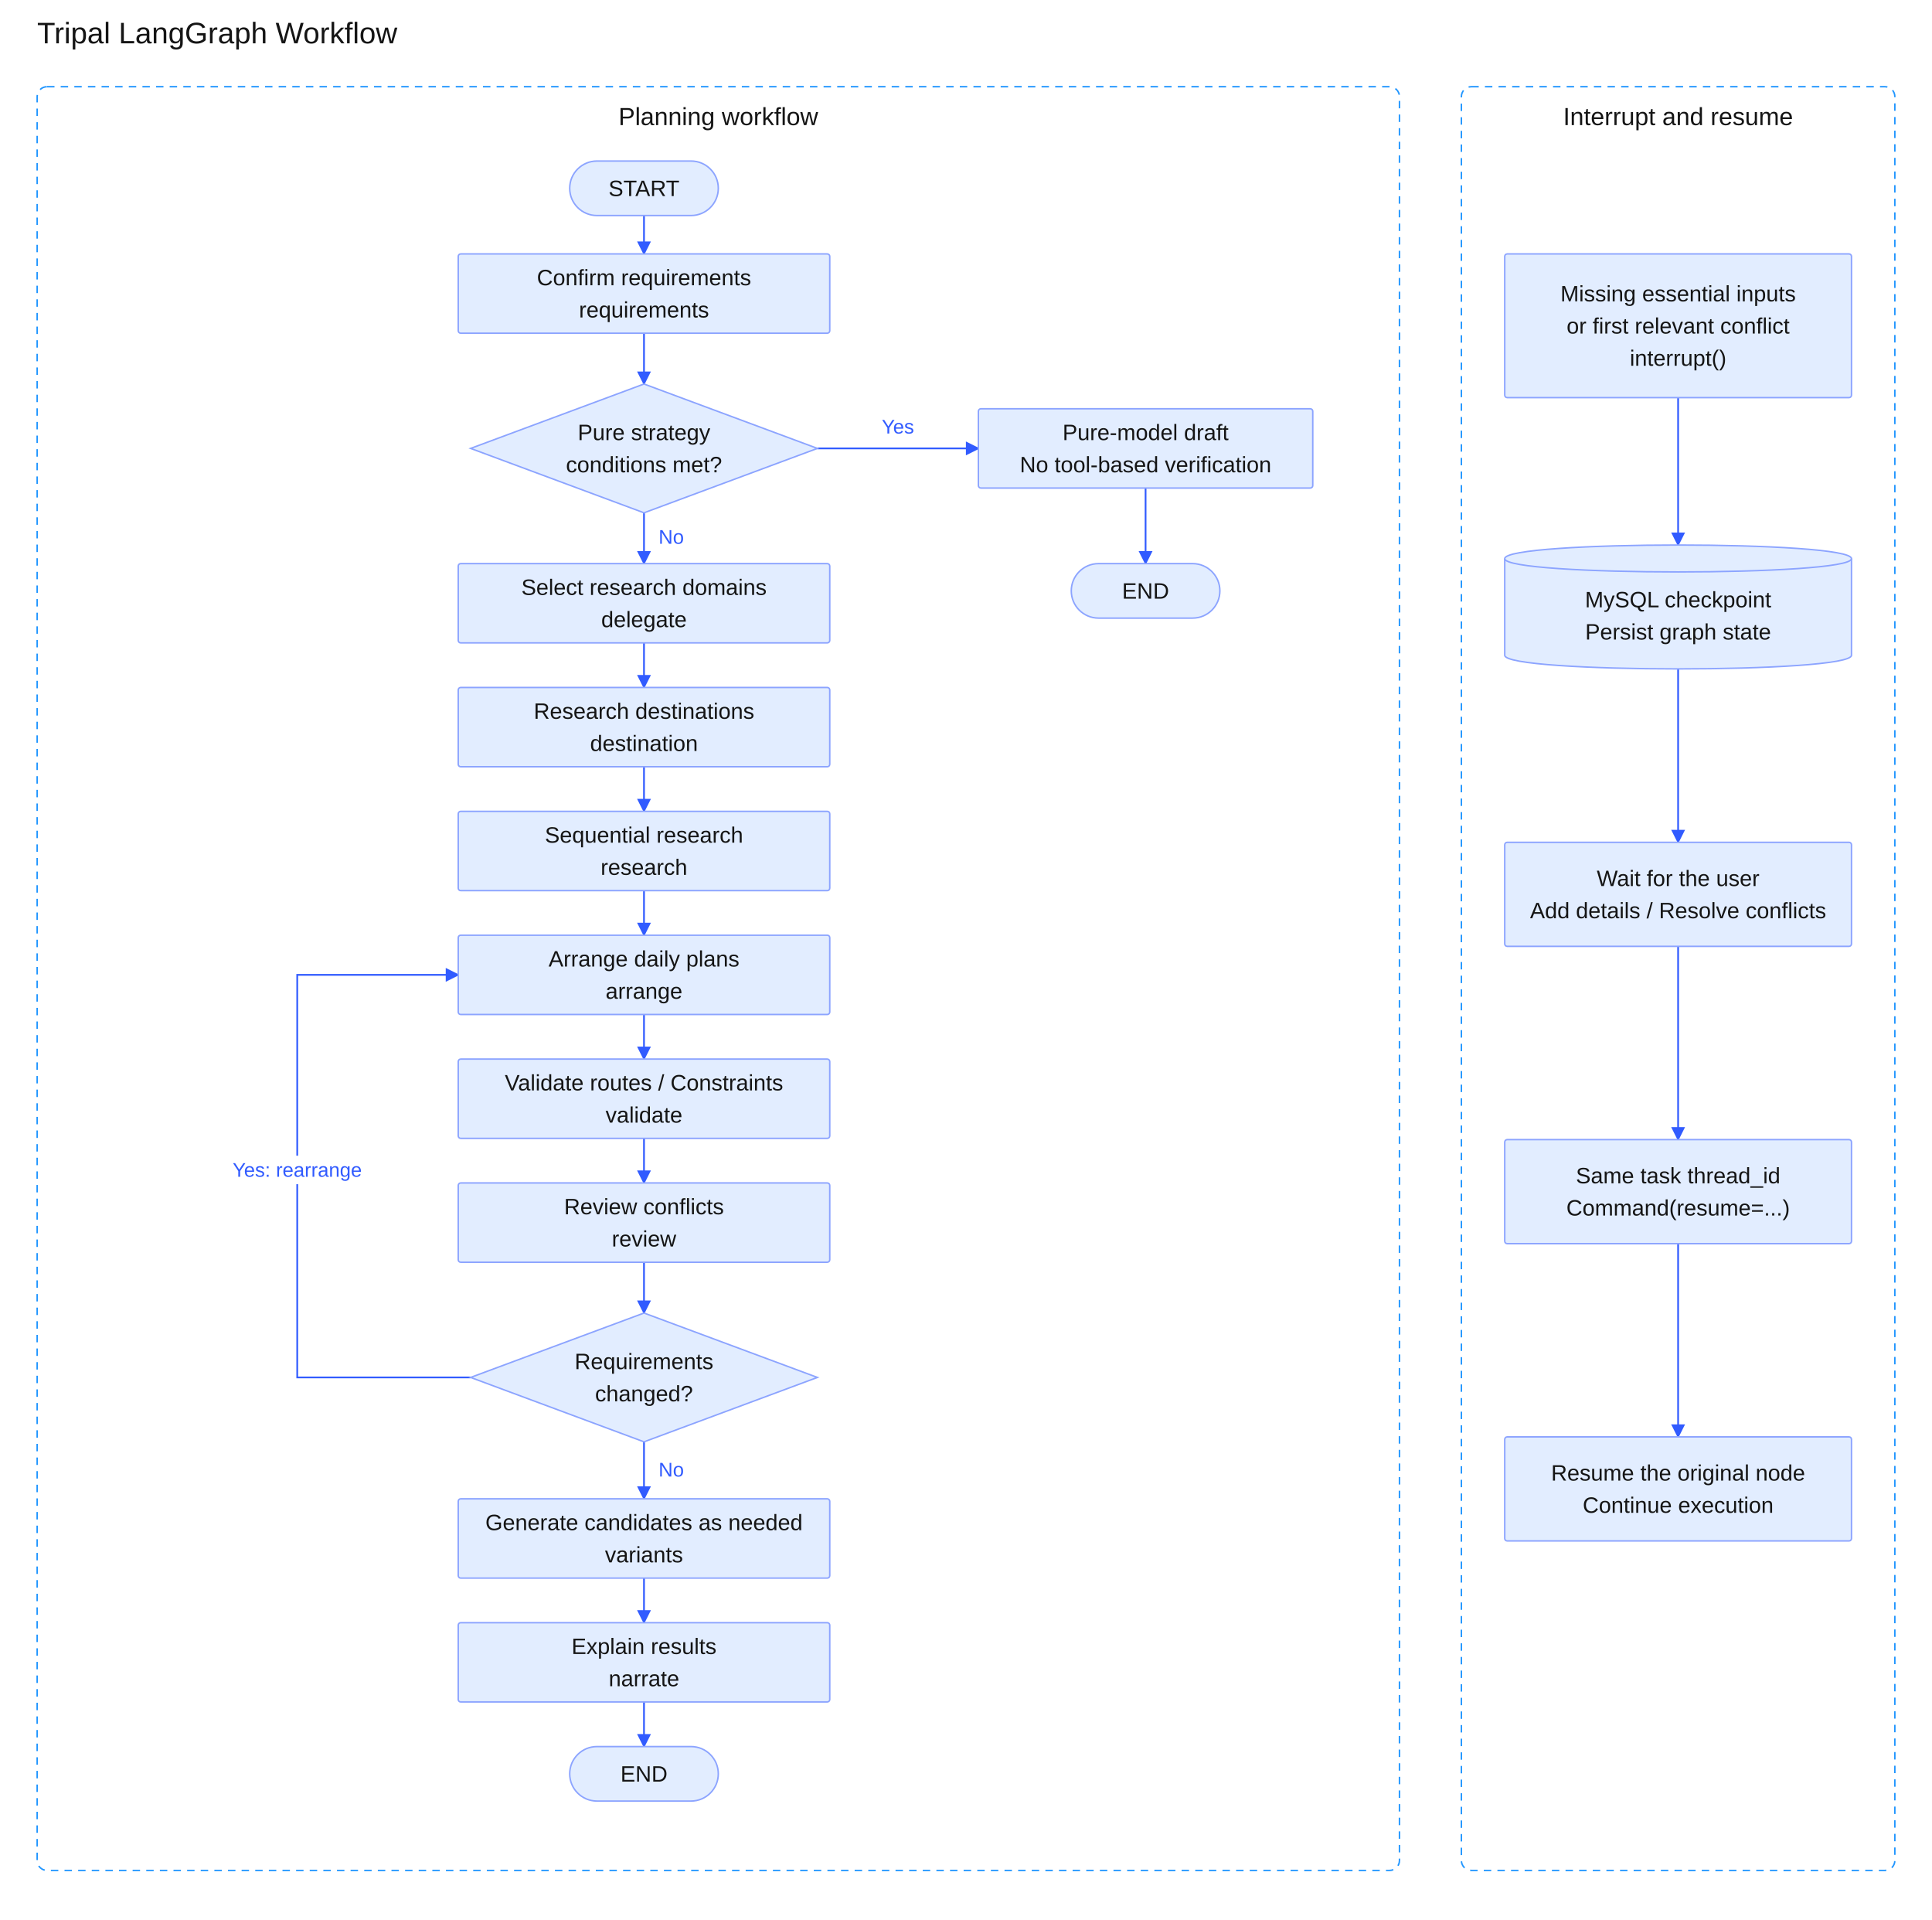
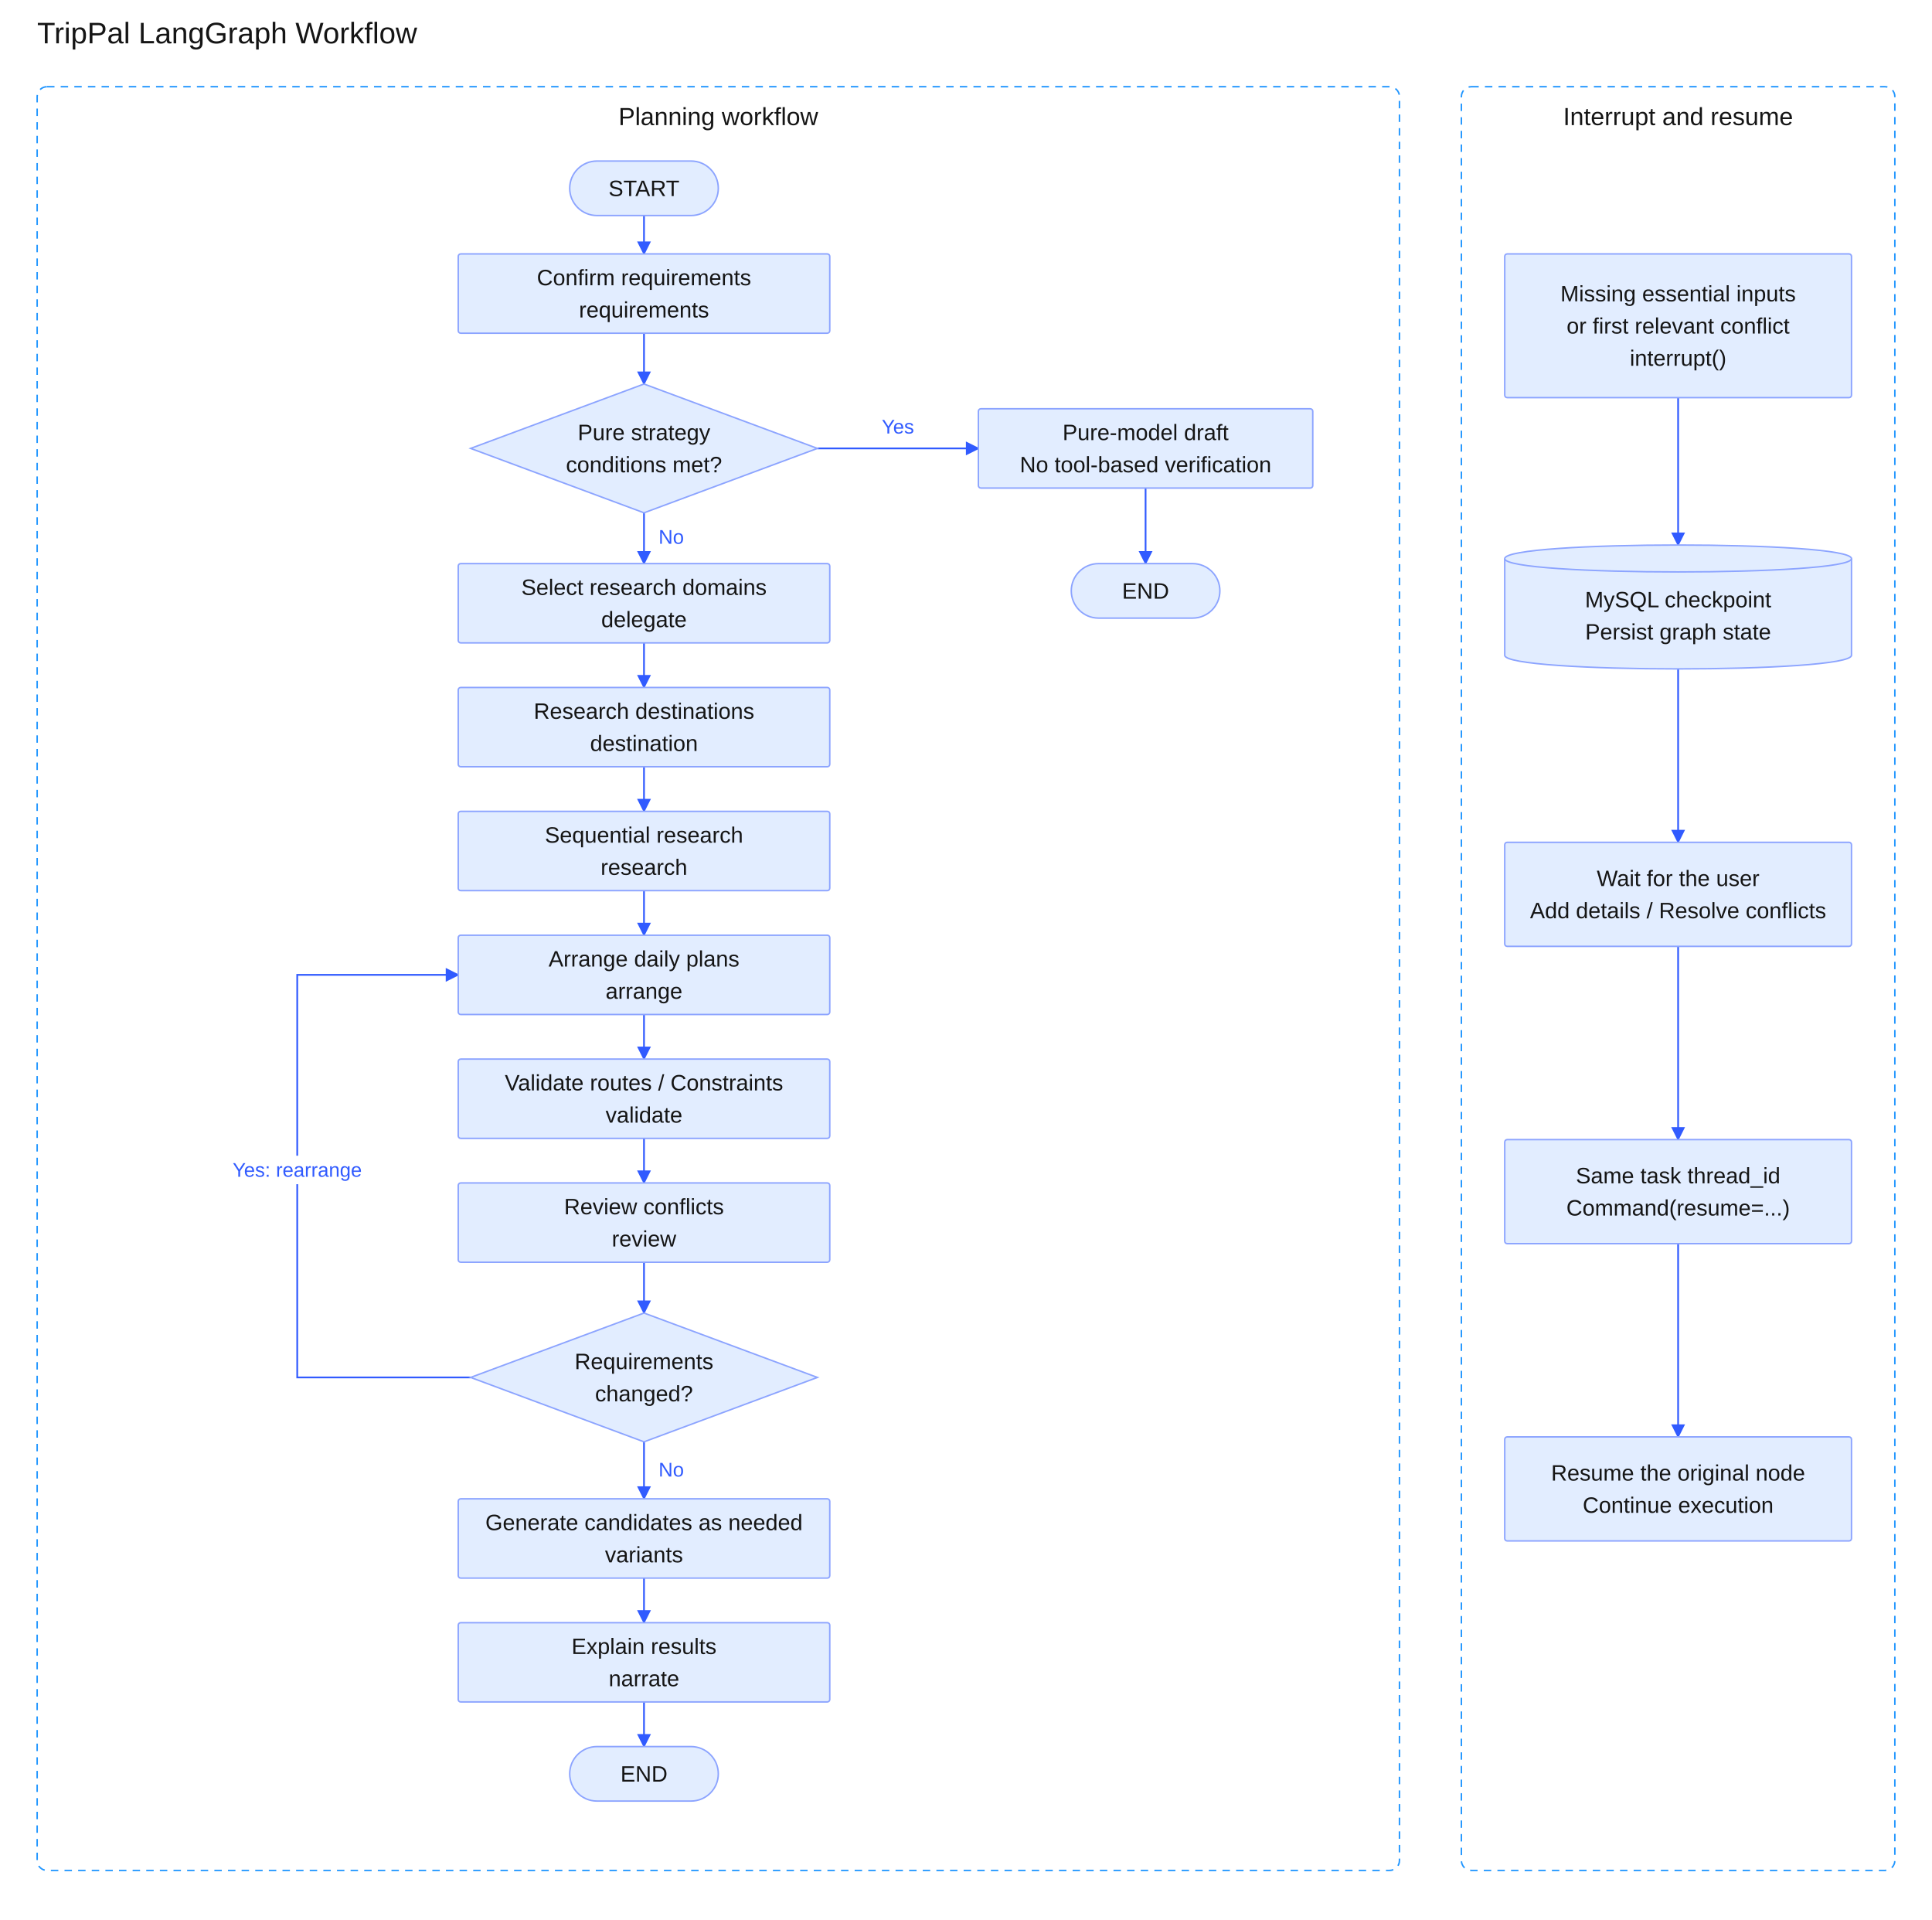
- <svg xmlns="http://www.w3.org/2000/svg" width="1560" height="1550" viewBox="0 0 1560 1550" role="img" aria-label="Tripal LangGraph Workflow">
+ <svg xmlns="http://www.w3.org/2000/svg" width="1560" height="1550" viewBox="0 0 1560 1550" role="img" aria-label="TripPal LangGraph Workflow">
  <defs>
    <marker id="arrow" viewBox="0 0 10 10" refX="9" refY="5" markerWidth="8" markerHeight="8" orient="auto">
      <path d="M0 0L10 5L0 10Z" fill="#315bff" />
    </marker>
  </defs>
  <rect width="1560" height="1550" fill="white" />
  <g font-family="Arial, PingFang SC, Microsoft YaHei, sans-serif">
-     <text x="30" y="35" font-size="24" fill="#151515" font-weight="400" text-anchor="start">Tripal LangGraph Workflow</text>
+     <text x="30" y="35" font-size="24" fill="#151515" font-weight="400" text-anchor="start">TripPal LangGraph Workflow</text>
    <rect x="30" y="70" width="1100" height="1440" rx="8" fill="none" stroke="#2196ff" stroke-width="1.2" stroke-dasharray="6 5" />
    <text x="580.0" y="101" font-size="20" fill="#151515" font-weight="400" text-anchor="middle">Planning workflow</text>
    <rect x="1180" y="70" width="350" height="1440" rx="8" fill="none" stroke="#2196ff" stroke-width="1.2" stroke-dasharray="6 5" />
    <text x="1355.0" y="101" font-size="20" fill="#151515" font-weight="400" text-anchor="middle">Interrupt and resume</text>
    <path d="M520,174 L520,205" fill="none" stroke="#315bff" stroke-width="1.4" marker-end="url(#arrow)" />
    <path d="M520,269 L520,310" fill="none" stroke="#315bff" stroke-width="1.4" marker-end="url(#arrow)" />
    <path d="M520,414 L520,455" fill="none" stroke="#315bff" stroke-width="1.4" marker-end="url(#arrow)" />
    <path d="M660,362 L790,362" fill="none" stroke="#315bff" stroke-width="1.4" marker-end="url(#arrow)" />
    <path d="M925,394 L925,455" fill="none" stroke="#315bff" stroke-width="1.4" marker-end="url(#arrow)" />
    <path d="M520,519 L520,555" fill="none" stroke="#315bff" stroke-width="1.4" marker-end="url(#arrow)" />
    <path d="M520,619 L520,655" fill="none" stroke="#315bff" stroke-width="1.4" marker-end="url(#arrow)" />
    <path d="M520,719 L520,755" fill="none" stroke="#315bff" stroke-width="1.4" marker-end="url(#arrow)" />
    <path d="M520,819 L520,855" fill="none" stroke="#315bff" stroke-width="1.4" marker-end="url(#arrow)" />
    <path d="M520,919 L520,955" fill="none" stroke="#315bff" stroke-width="1.4" marker-end="url(#arrow)" />
    <path d="M520,1019 L520,1060" fill="none" stroke="#315bff" stroke-width="1.4" marker-end="url(#arrow)" />
    <path d="M520,1274 L520,1310" fill="none" stroke="#315bff" stroke-width="1.4" marker-end="url(#arrow)" />
    <path d="M520,1374 L520,1410" fill="none" stroke="#315bff" stroke-width="1.4" marker-end="url(#arrow)" />
    <path d="M380,1112 L240,1112 L240,787 L370,787" fill="none" stroke="#315bff" stroke-width="1.4" marker-end="url(#arrow)" />
    <path d="M520,1164 L520,1210" fill="none" stroke="#315bff" stroke-width="1.4" marker-end="url(#arrow)" />
    <path d="M1355,321 L1355,440" fill="none" stroke="#315bff" stroke-width="1.4" marker-end="url(#arrow)" />
    <path d="M1355,540 L1355,680" fill="none" stroke="#315bff" stroke-width="1.4" marker-end="url(#arrow)" />
    <path d="M1355,764 L1355,920" fill="none" stroke="#315bff" stroke-width="1.4" marker-end="url(#arrow)" />
    <path d="M1355,1004 L1355,1160" fill="none" stroke="#315bff" stroke-width="1.4" marker-end="url(#arrow)" />
    <g data-box="460,130,120,44" data-node="start">
      <rect x="460" y="130" width="120" height="44" rx="22.0" fill="#e2edff" stroke="#8ca4ff" stroke-width="1.2" />
      <text x="520.0" y="158.3" font-size="18" fill="#151515" font-weight="400" text-anchor="middle">START</text>
    </g>
    <g data-box="370,205,300,64" data-node="requirements">
      <rect x="370" y="205" width="300" height="64" rx="2" fill="#e2edff" stroke="#8ca4ff" stroke-width="1.2" />
      <text x="520.0" y="230.3" font-size="18" fill="#151515" font-weight="400" text-anchor="middle">Confirm requirements</text>
      <text x="520.0" y="256.3" font-size="18" fill="#151515" font-weight="400" text-anchor="middle">requirements</text>
    </g>
    <g data-box="370,455,300,64" data-node="delegate">
      <rect x="370" y="455" width="300" height="64" rx="2" fill="#e2edff" stroke="#8ca4ff" stroke-width="1.2" />
      <text x="520.0" y="480.3" font-size="18" fill="#151515" font-weight="400" text-anchor="middle">Select research domains</text>
      <text x="520.0" y="506.3" font-size="18" fill="#151515" font-weight="400" text-anchor="middle">delegate</text>
    </g>
    <g data-box="370,555,300,64" data-node="destination">
      <rect x="370" y="555" width="300" height="64" rx="2" fill="#e2edff" stroke="#8ca4ff" stroke-width="1.2" />
      <text x="520.0" y="580.3" font-size="18" fill="#151515" font-weight="400" text-anchor="middle">Research destinations</text>
      <text x="520.0" y="606.3" font-size="18" fill="#151515" font-weight="400" text-anchor="middle">destination</text>
    </g>
    <g data-box="370,655,300,64" data-node="research">
      <rect x="370" y="655" width="300" height="64" rx="2" fill="#e2edff" stroke="#8ca4ff" stroke-width="1.2" />
      <text x="520.0" y="680.3" font-size="18" fill="#151515" font-weight="400" text-anchor="middle">Sequential research</text>
      <text x="520.0" y="706.3" font-size="18" fill="#151515" font-weight="400" text-anchor="middle">research</text>
    </g>
    <g data-box="370,755,300,64" data-node="arrange">
      <rect x="370" y="755" width="300" height="64" rx="2" fill="#e2edff" stroke="#8ca4ff" stroke-width="1.2" />
      <text x="520.0" y="780.3" font-size="18" fill="#151515" font-weight="400" text-anchor="middle">Arrange daily plans</text>
      <text x="520.0" y="806.3" font-size="18" fill="#151515" font-weight="400" text-anchor="middle">arrange</text>
    </g>
    <g data-box="370,855,300,64" data-node="validate">
      <rect x="370" y="855" width="300" height="64" rx="2" fill="#e2edff" stroke="#8ca4ff" stroke-width="1.2" />
      <text x="520.0" y="880.3" font-size="18" fill="#151515" font-weight="400" text-anchor="middle">Validate routes / Constraints</text>
      <text x="520.0" y="906.3" font-size="18" fill="#151515" font-weight="400" text-anchor="middle">validate</text>
    </g>
    <g data-box="370,955,300,64" data-node="review">
      <rect x="370" y="955" width="300" height="64" rx="2" fill="#e2edff" stroke="#8ca4ff" stroke-width="1.2" />
      <text x="520.0" y="980.3" font-size="18" fill="#151515" font-weight="400" text-anchor="middle">Review conflicts</text>
      <text x="520.0" y="1006.3" font-size="18" fill="#151515" font-weight="400" text-anchor="middle">review</text>
    </g>
    <g data-box="370,1210,300,64" data-node="variants">
      <rect x="370" y="1210" width="300" height="64" rx="2" fill="#e2edff" stroke="#8ca4ff" stroke-width="1.2" />
      <text x="520.0" y="1235.3" font-size="18" fill="#151515" font-weight="400" text-anchor="middle">Generate candidates as needed</text>
      <text x="520.0" y="1261.3" font-size="18" fill="#151515" font-weight="400" text-anchor="middle">variants</text>
    </g>
    <g data-box="370,1310,300,64" data-node="narrate">
      <rect x="370" y="1310" width="300" height="64" rx="2" fill="#e2edff" stroke="#8ca4ff" stroke-width="1.2" />
      <text x="520.0" y="1335.3" font-size="18" fill="#151515" font-weight="400" text-anchor="middle">Explain results</text>
      <text x="520.0" y="1361.3" font-size="18" fill="#151515" font-weight="400" text-anchor="middle">narrate</text>
    </g>
    <g data-box="380,310,280,104" data-node="strategy">
      <path d="M520.0,310 L660,362.0 L520.0,414 L380,362.0 Z" fill="#e2edff" stroke="#8ca4ff" stroke-width="1.2" />
      <text x="520.0" y="355.3" font-size="18" fill="#151515" font-weight="400" text-anchor="middle">Pure strategy</text>
      <text x="520.0" y="381.3" font-size="18" fill="#151515" font-weight="400" text-anchor="middle">conditions met?</text>
    </g>
    <g data-box="380,1060,280,104" data-node="change">
      <path d="M520.0,1060 L660,1112.0 L520.0,1164 L380,1112.0 Z" fill="#e2edff" stroke="#8ca4ff" stroke-width="1.2" />
      <text x="520.0" y="1105.3" font-size="18" fill="#151515" font-weight="400" text-anchor="middle">Requirements</text>
      <text x="520.0" y="1131.3" font-size="18" fill="#151515" font-weight="400" text-anchor="middle">changed?</text>
    </g>
    <g data-box="790,330,270,64" data-node="pure">
      <rect x="790" y="330" width="270" height="64" rx="2" fill="#e2edff" stroke="#8ca4ff" stroke-width="1.2" />
      <text x="925.0" y="355.3" font-size="18" fill="#151515" font-weight="400" text-anchor="middle">Pure-model draft</text>
      <text x="925.0" y="381.3" font-size="18" fill="#151515" font-weight="400" text-anchor="middle">No tool-based verification</text>
    </g>
    <g data-box="865,455,120,44" data-node="pure_end">
      <rect x="865" y="455" width="120" height="44" rx="22.0" fill="#e2edff" stroke="#8ca4ff" stroke-width="1.2" />
      <text x="925.0" y="483.3" font-size="18" fill="#151515" font-weight="400" text-anchor="middle">END</text>
    </g>
    <g data-box="460,1410,120,44" data-node="end">
      <rect x="460" y="1410" width="120" height="44" rx="22.0" fill="#e2edff" stroke="#8ca4ff" stroke-width="1.2" />
      <text x="520.0" y="1438.3" font-size="18" fill="#151515" font-weight="400" text-anchor="middle">END</text>
    </g>
    <g data-box="1215,205,280,116" data-node="interrupt">
      <rect x="1215" y="205" width="280" height="116" rx="2" fill="#e2edff" stroke="#8ca4ff" stroke-width="1.2" />
      <text x="1355.0" y="243.3" font-size="18" fill="#151515" font-weight="400" text-anchor="middle">Missing essential inputs</text>
      <text x="1355.0" y="269.3" font-size="18" fill="#151515" font-weight="400" text-anchor="middle">or first relevant conflict</text>
      <text x="1355.0" y="295.3" font-size="18" fill="#151515" font-weight="400" text-anchor="middle">interrupt()</text>
    </g>
    <g data-box="1215,440,280,100" data-node="checkpoint">
      <path d="M1215,451 C1215,436.333 1495,436.333 1495,451 L1495,529 C1495,543.667 1215,543.667 1215,529 Z" fill="#e2edff" stroke="#8ca4ff" stroke-width="1.2" />
      <path d="M1215,451 C1215,465.3 1495,465.3 1495,451" fill="none" stroke="#8ca4ff" stroke-width="1.2" />
      <text x="1355.0" y="490.3" font-size="18" fill="#151515" font-weight="400" text-anchor="middle">MySQL checkpoint</text>
      <text x="1355.0" y="516.3" font-size="18" fill="#151515" font-weight="400" text-anchor="middle">Persist graph state</text>
    </g>
    <g data-box="1215,680,280,84" data-node="wait">
      <rect x="1215" y="680" width="280" height="84" rx="2" fill="#e2edff" stroke="#8ca4ff" stroke-width="1.2" />
      <text x="1355.0" y="715.3" font-size="18" fill="#151515" font-weight="400" text-anchor="middle">Wait for the user</text>
      <text x="1355.0" y="741.3" font-size="18" fill="#151515" font-weight="400" text-anchor="middle">Add details / Resolve conflicts</text>
    </g>
    <g data-box="1215,920,280,84" data-node="resume">
      <rect x="1215" y="920" width="280" height="84" rx="2" fill="#e2edff" stroke="#8ca4ff" stroke-width="1.2" />
      <text x="1355.0" y="955.3" font-size="18" fill="#151515" font-weight="400" text-anchor="middle">Same task thread_id</text>
      <text x="1355.0" y="981.3" font-size="18" fill="#151515" font-weight="400" text-anchor="middle">Command(resume=...)</text>
    </g>
    <g data-box="1215,1160,280,84" data-node="return">
      <rect x="1215" y="1160" width="280" height="84" rx="2" fill="#e2edff" stroke="#8ca4ff" stroke-width="1.2" />
      <text x="1355.0" y="1195.3" font-size="18" fill="#151515" font-weight="400" text-anchor="middle">Resume the original node</text>
      <text x="1355.0" y="1221.3" font-size="18" fill="#151515" font-weight="400" text-anchor="middle">Continue execution</text>
    </g>
    <rect x="528.0" y="422" width="28" height="23" fill="white" />
    <text x="542" y="439" font-size="16" fill="#315bff" font-weight="400" text-anchor="middle">No</text>
    <rect x="707.0" y="333" width="36" height="23" fill="white" />
    <text x="725" y="350" font-size="16" fill="#315bff" font-weight="400" text-anchor="middle">Yes</text>
    <rect x="178.0" y="933" width="124" height="23" fill="white" />
    <text x="240" y="950" font-size="16" fill="#315bff" font-weight="400" text-anchor="middle">Yes: rearrange</text>
    <rect x="528.0" y="1175" width="28" height="23" fill="white" />
    <text x="542" y="1192" font-size="16" fill="#315bff" font-weight="400" text-anchor="middle">No</text>
  </g>
</svg>
